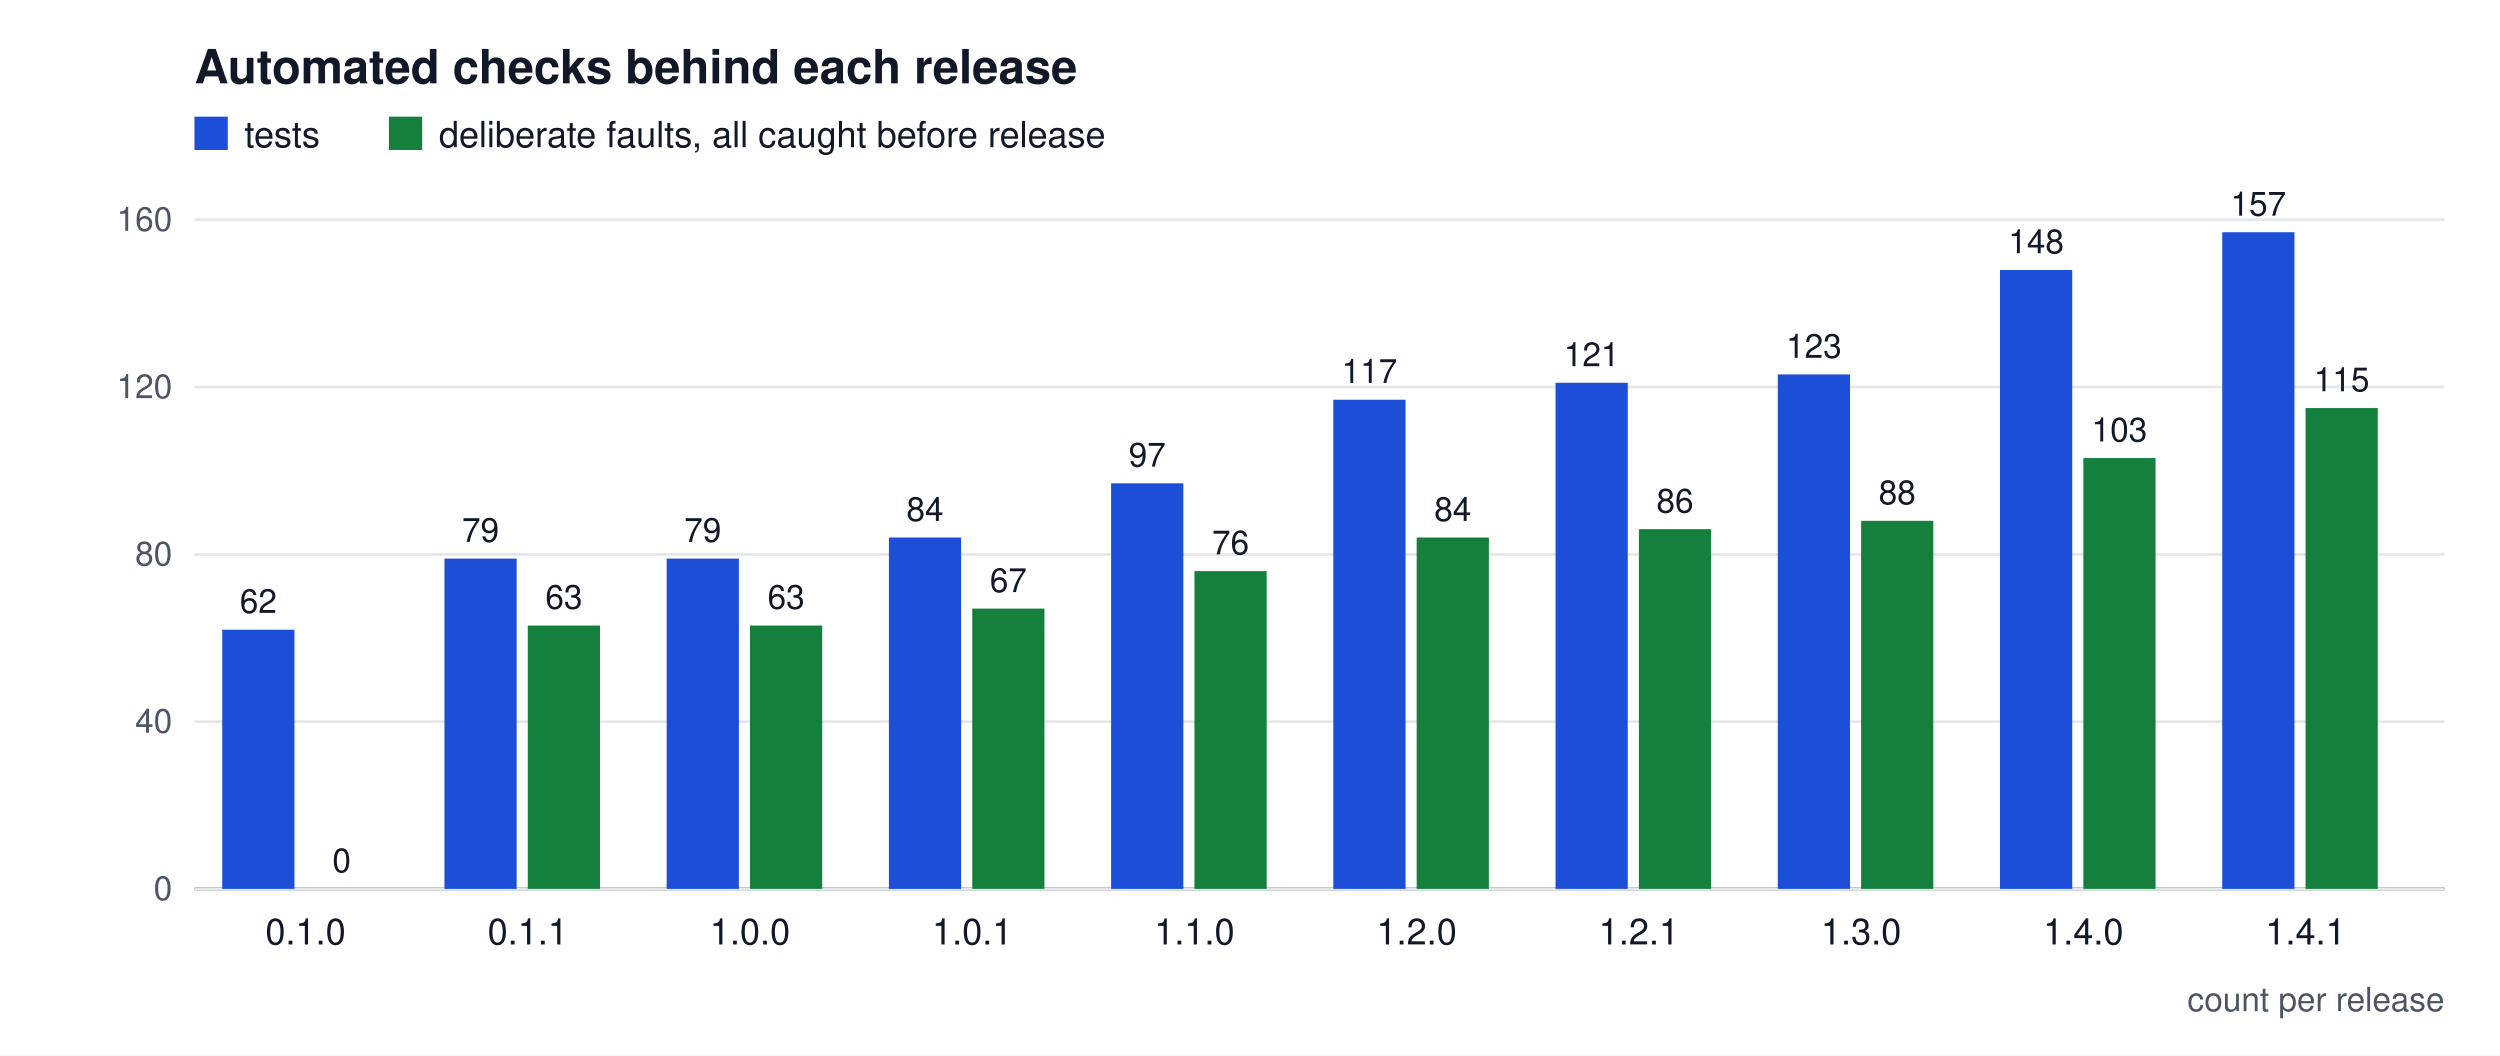
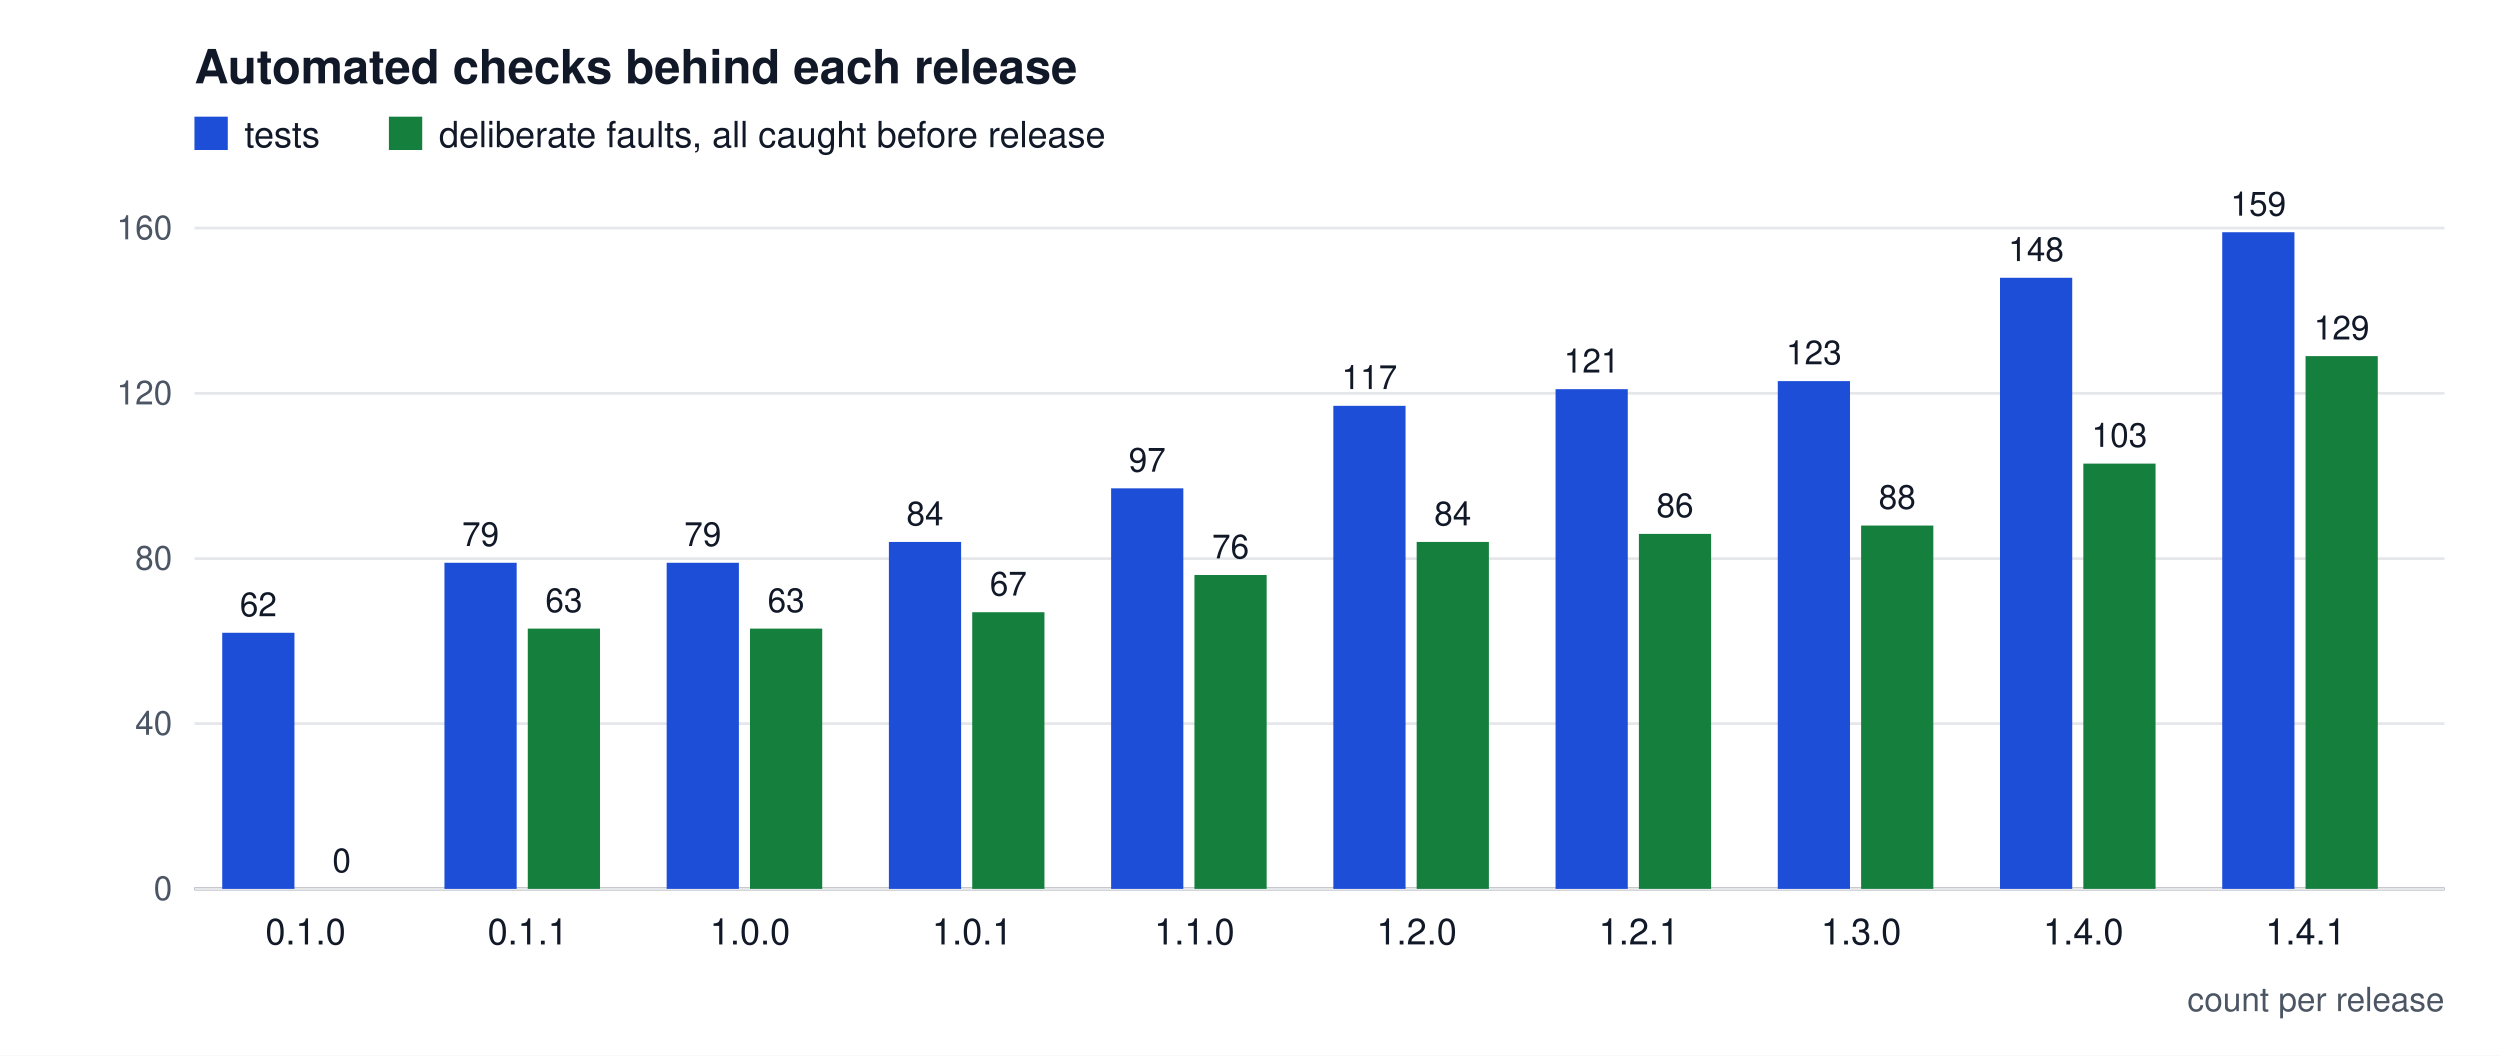
<svg xmlns="http://www.w3.org/2000/svg" viewBox="0 0 900 380" width="900" height="380" role="img" aria-labelledby="title desc" font-family="Helvetica, Arial, sans-serif">
  <rect width="900" height="380" fill="#ffffff" />
  <text x="70" y="30" font-size="17" text-anchor="start" fill="#111827" font-weight="bold">Automated checks behind each release</text>
  <line x1="70" y1="320" x2="880" y2="320" stroke="#4b5563" />
  <line x1="70" y1="320.0" x2="880" y2="320.0" stroke="#e5e7eb" />
  <text x="62" y="324.0" font-size="12" text-anchor="end" fill="#4b5563" font-weight="normal">0</text>
-   <line x1="70" y1="259.8" x2="880" y2="259.8" stroke="#e5e7eb" />
-   <text x="62" y="263.78" font-size="12" text-anchor="end" fill="#4b5563" font-weight="normal">40</text>
-   <line x1="70" y1="199.6" x2="880" y2="199.6" stroke="#e5e7eb" />
-   <text x="62" y="203.56" font-size="12" text-anchor="end" fill="#4b5563" font-weight="normal">80</text>
-   <line x1="70" y1="139.3" x2="880" y2="139.3" stroke="#e5e7eb" />
-   <text x="62" y="143.34" font-size="12" text-anchor="end" fill="#4b5563" font-weight="normal">120</text>
-   <line x1="70" y1="79.1" x2="880" y2="79.1" stroke="#e5e7eb" />
-   <text x="62" y="83.12" font-size="12" text-anchor="end" fill="#4b5563" font-weight="normal">160</text>
-   <rect x="80.0" y="226.7" width="26.0" height="93.3" fill="#1d4ed8" />
-   <text x="93.0" y="220.659" font-size="12" text-anchor="middle" fill="#111827" font-weight="normal">62</text>
+   <line x1="70" y1="260.5" x2="880" y2="260.5" stroke="#e5e7eb" />
+   <text x="62" y="264.537" font-size="12" text-anchor="end" fill="#4b5563" font-weight="normal">40</text>
+   <line x1="70" y1="201.1" x2="880" y2="201.1" stroke="#e5e7eb" />
+   <text x="62" y="205.075" font-size="12" text-anchor="end" fill="#4b5563" font-weight="normal">80</text>
+   <line x1="70" y1="141.6" x2="880" y2="141.6" stroke="#e5e7eb" />
+   <text x="62" y="145.612" font-size="12" text-anchor="end" fill="#4b5563" font-weight="normal">120</text>
+   <line x1="70" y1="82.1" x2="880" y2="82.1" stroke="#e5e7eb" />
+   <text x="62" y="86.15" font-size="12" text-anchor="end" fill="#4b5563" font-weight="normal">160</text>
+   <rect x="80.0" y="227.8" width="26.0" height="92.2" fill="#1d4ed8" />
+   <text x="93.0" y="221.833" font-size="12" text-anchor="middle" fill="#111827" font-weight="normal">62</text>
  <rect x="110.0" y="320.0" width="26.0" height="0.0" fill="#15803d" />
  <text x="123.0" y="314.0" font-size="12" text-anchor="middle" fill="#111827" font-weight="normal">0</text>
  <text x="110.0" y="340" font-size="13" text-anchor="middle" fill="#111827" font-weight="normal">0.1.0</text>
-   <rect x="160.0" y="201.1" width="26.0" height="118.9" fill="#1d4ed8" />
-   <text x="173.0" y="195.065" font-size="12" text-anchor="middle" fill="#111827" font-weight="normal">79</text>
-   <rect x="190.0" y="225.2" width="26.0" height="94.8" fill="#15803d" />
-   <text x="203.0" y="219.153" font-size="12" text-anchor="middle" fill="#111827" font-weight="normal">63</text>
+   <rect x="160.0" y="202.6" width="26.0" height="117.4" fill="#1d4ed8" />
+   <text x="173.0" y="196.561" font-size="12" text-anchor="middle" fill="#111827" font-weight="normal">79</text>
+   <rect x="190.0" y="226.3" width="26.0" height="93.7" fill="#15803d" />
+   <text x="203.0" y="220.346" font-size="12" text-anchor="middle" fill="#111827" font-weight="normal">63</text>
  <text x="190.0" y="340" font-size="13" text-anchor="middle" fill="#111827" font-weight="normal">0.1.1</text>
-   <rect x="240.0" y="201.1" width="26.0" height="118.9" fill="#1d4ed8" />
-   <text x="253.0" y="195.065" font-size="12" text-anchor="middle" fill="#111827" font-weight="normal">79</text>
-   <rect x="270.0" y="225.2" width="26.0" height="94.8" fill="#15803d" />
-   <text x="283.0" y="219.153" font-size="12" text-anchor="middle" fill="#111827" font-weight="normal">63</text>
+   <rect x="240.0" y="202.6" width="26.0" height="117.4" fill="#1d4ed8" />
+   <text x="253.0" y="196.561" font-size="12" text-anchor="middle" fill="#111827" font-weight="normal">79</text>
+   <rect x="270.0" y="226.3" width="26.0" height="93.7" fill="#15803d" />
+   <text x="283.0" y="220.346" font-size="12" text-anchor="middle" fill="#111827" font-weight="normal">63</text>
  <text x="270.0" y="340" font-size="13" text-anchor="middle" fill="#111827" font-weight="normal">1.0.0</text>
-   <rect x="320.0" y="193.5" width="26.0" height="126.5" fill="#1d4ed8" />
-   <text x="333.0" y="187.538" font-size="12" text-anchor="middle" fill="#111827" font-weight="normal">84</text>
-   <rect x="350.0" y="219.1" width="26.0" height="100.9" fill="#15803d" />
-   <text x="363.0" y="213.131" font-size="12" text-anchor="middle" fill="#111827" font-weight="normal">67</text>
+   <rect x="320.0" y="195.1" width="26.0" height="124.9" fill="#1d4ed8" />
+   <text x="333.0" y="189.129" font-size="12" text-anchor="middle" fill="#111827" font-weight="normal">84</text>
+   <rect x="350.0" y="220.4" width="26.0" height="99.6" fill="#15803d" />
+   <text x="363.0" y="214.4" font-size="12" text-anchor="middle" fill="#111827" font-weight="normal">67</text>
  <text x="350.0" y="340" font-size="13" text-anchor="middle" fill="#111827" font-weight="normal">1.0.1</text>
-   <rect x="400.0" y="174.0" width="26.0" height="146.0" fill="#1d4ed8" />
-   <text x="413.0" y="167.966" font-size="12" text-anchor="middle" fill="#111827" font-weight="normal">97</text>
-   <rect x="430.0" y="205.6" width="26.0" height="114.4" fill="#15803d" />
-   <text x="443.0" y="199.582" font-size="12" text-anchor="middle" fill="#111827" font-weight="normal">76</text>
+   <rect x="400.0" y="175.8" width="26.0" height="144.2" fill="#1d4ed8" />
+   <text x="413.0" y="169.803" font-size="12" text-anchor="middle" fill="#111827" font-weight="normal">97</text>
+   <rect x="430.0" y="207.0" width="26.0" height="113.0" fill="#15803d" />
+   <text x="443.0" y="201.021" font-size="12" text-anchor="middle" fill="#111827" font-weight="normal">76</text>
  <text x="430.0" y="340" font-size="13" text-anchor="middle" fill="#111827" font-weight="normal">1.1.0</text>
-   <rect x="480.0" y="143.9" width="26.0" height="176.1" fill="#1d4ed8" />
-   <text x="493.0" y="137.856" font-size="12" text-anchor="middle" fill="#111827" font-weight="normal">117</text>
-   <rect x="510.0" y="193.5" width="26.0" height="126.5" fill="#15803d" />
-   <text x="523.0" y="187.538" font-size="12" text-anchor="middle" fill="#111827" font-weight="normal">84</text>
+   <rect x="480.0" y="146.1" width="26.0" height="173.9" fill="#1d4ed8" />
+   <text x="493.0" y="140.072" font-size="12" text-anchor="middle" fill="#111827" font-weight="normal">117</text>
+   <rect x="510.0" y="195.1" width="26.0" height="124.9" fill="#15803d" />
+   <text x="523.0" y="189.129" font-size="12" text-anchor="middle" fill="#111827" font-weight="normal">84</text>
  <text x="510.0" y="340" font-size="13" text-anchor="middle" fill="#111827" font-weight="normal">1.2.0</text>
-   <rect x="560.0" y="137.8" width="26.0" height="182.2" fill="#1d4ed8" />
-   <text x="573.0" y="131.834" font-size="12" text-anchor="middle" fill="#111827" font-weight="normal">121</text>
-   <rect x="590.0" y="190.5" width="26.0" height="129.5" fill="#15803d" />
-   <text x="603.0" y="184.527" font-size="12" text-anchor="middle" fill="#111827" font-weight="normal">86</text>
+   <rect x="560.0" y="140.1" width="26.0" height="179.9" fill="#1d4ed8" />
+   <text x="573.0" y="134.126" font-size="12" text-anchor="middle" fill="#111827" font-weight="normal">121</text>
+   <rect x="590.0" y="192.2" width="26.0" height="127.8" fill="#15803d" />
+   <text x="603.0" y="186.156" font-size="12" text-anchor="middle" fill="#111827" font-weight="normal">86</text>
  <text x="590.0" y="340" font-size="13" text-anchor="middle" fill="#111827" font-weight="normal">1.2.1</text>
-   <rect x="640.0" y="134.8" width="26.0" height="185.2" fill="#1d4ed8" />
-   <text x="653.0" y="128.823" font-size="12" text-anchor="middle" fill="#111827" font-weight="normal">123</text>
-   <rect x="670.0" y="187.5" width="26.0" height="132.5" fill="#15803d" />
-   <text x="683.0" y="181.516" font-size="12" text-anchor="middle" fill="#111827" font-weight="normal">88</text>
+   <rect x="640.0" y="137.2" width="26.0" height="182.8" fill="#1d4ed8" />
+   <text x="653.0" y="131.153" font-size="12" text-anchor="middle" fill="#111827" font-weight="normal">123</text>
+   <rect x="670.0" y="189.2" width="26.0" height="130.8" fill="#15803d" />
+   <text x="683.0" y="183.182" font-size="12" text-anchor="middle" fill="#111827" font-weight="normal">88</text>
  <text x="670.0" y="340" font-size="13" text-anchor="middle" fill="#111827" font-weight="normal">1.3.0</text>
-   <rect x="720.0" y="97.2" width="26.0" height="222.8" fill="#1d4ed8" />
-   <text x="733.0" y="91.186" font-size="12" text-anchor="middle" fill="#111827" font-weight="normal">148</text>
-   <rect x="750.0" y="164.9" width="26.0" height="155.1" fill="#15803d" />
-   <text x="763.0" y="158.933" font-size="12" text-anchor="middle" fill="#111827" font-weight="normal">103</text>
+   <rect x="720.0" y="100.0" width="26.0" height="220.0" fill="#1d4ed8" />
+   <text x="733.0" y="93.989" font-size="12" text-anchor="middle" fill="#111827" font-weight="normal">148</text>
+   <rect x="750.0" y="166.9" width="26.0" height="153.1" fill="#15803d" />
+   <text x="763.0" y="160.884" font-size="12" text-anchor="middle" fill="#111827" font-weight="normal">103</text>
  <text x="750.0" y="340" font-size="13" text-anchor="middle" fill="#111827" font-weight="normal">1.4.0</text>
  <rect x="800.0" y="83.6" width="26.0" height="236.4" fill="#1d4ed8" />
-   <text x="813.0" y="77.636" font-size="12" text-anchor="middle" fill="#111827" font-weight="normal">157</text>
-   <rect x="830.0" y="146.9" width="26.0" height="173.1" fill="#15803d" />
-   <text x="843.0" y="140.867" font-size="12" text-anchor="middle" fill="#111827" font-weight="normal">115</text>
+   <text x="813.0" y="77.636" font-size="12" text-anchor="middle" fill="#111827" font-weight="normal">159</text>
+   <rect x="830.0" y="128.2" width="26.0" height="191.8" fill="#15803d" />
+   <text x="843.0" y="122.233" font-size="12" text-anchor="middle" fill="#111827" font-weight="normal">129</text>
  <text x="830.0" y="340" font-size="13" text-anchor="middle" fill="#111827" font-weight="normal">1.4.1</text>
  <rect x="70" y="42" width="12" height="12" fill="#1d4ed8" />
  <text x="88" y="53" font-size="13" text-anchor="start" fill="#111827" font-weight="normal">tests</text>
  <rect x="140" y="42" width="12" height="12" fill="#15803d" />
  <text x="158" y="53" font-size="13" text-anchor="start" fill="#111827" font-weight="normal">deliberate faults, all caught before release</text>
  <text x="880" y="364" font-size="12" text-anchor="end" fill="#4b5563" font-weight="normal">count per release</text>
</svg>
